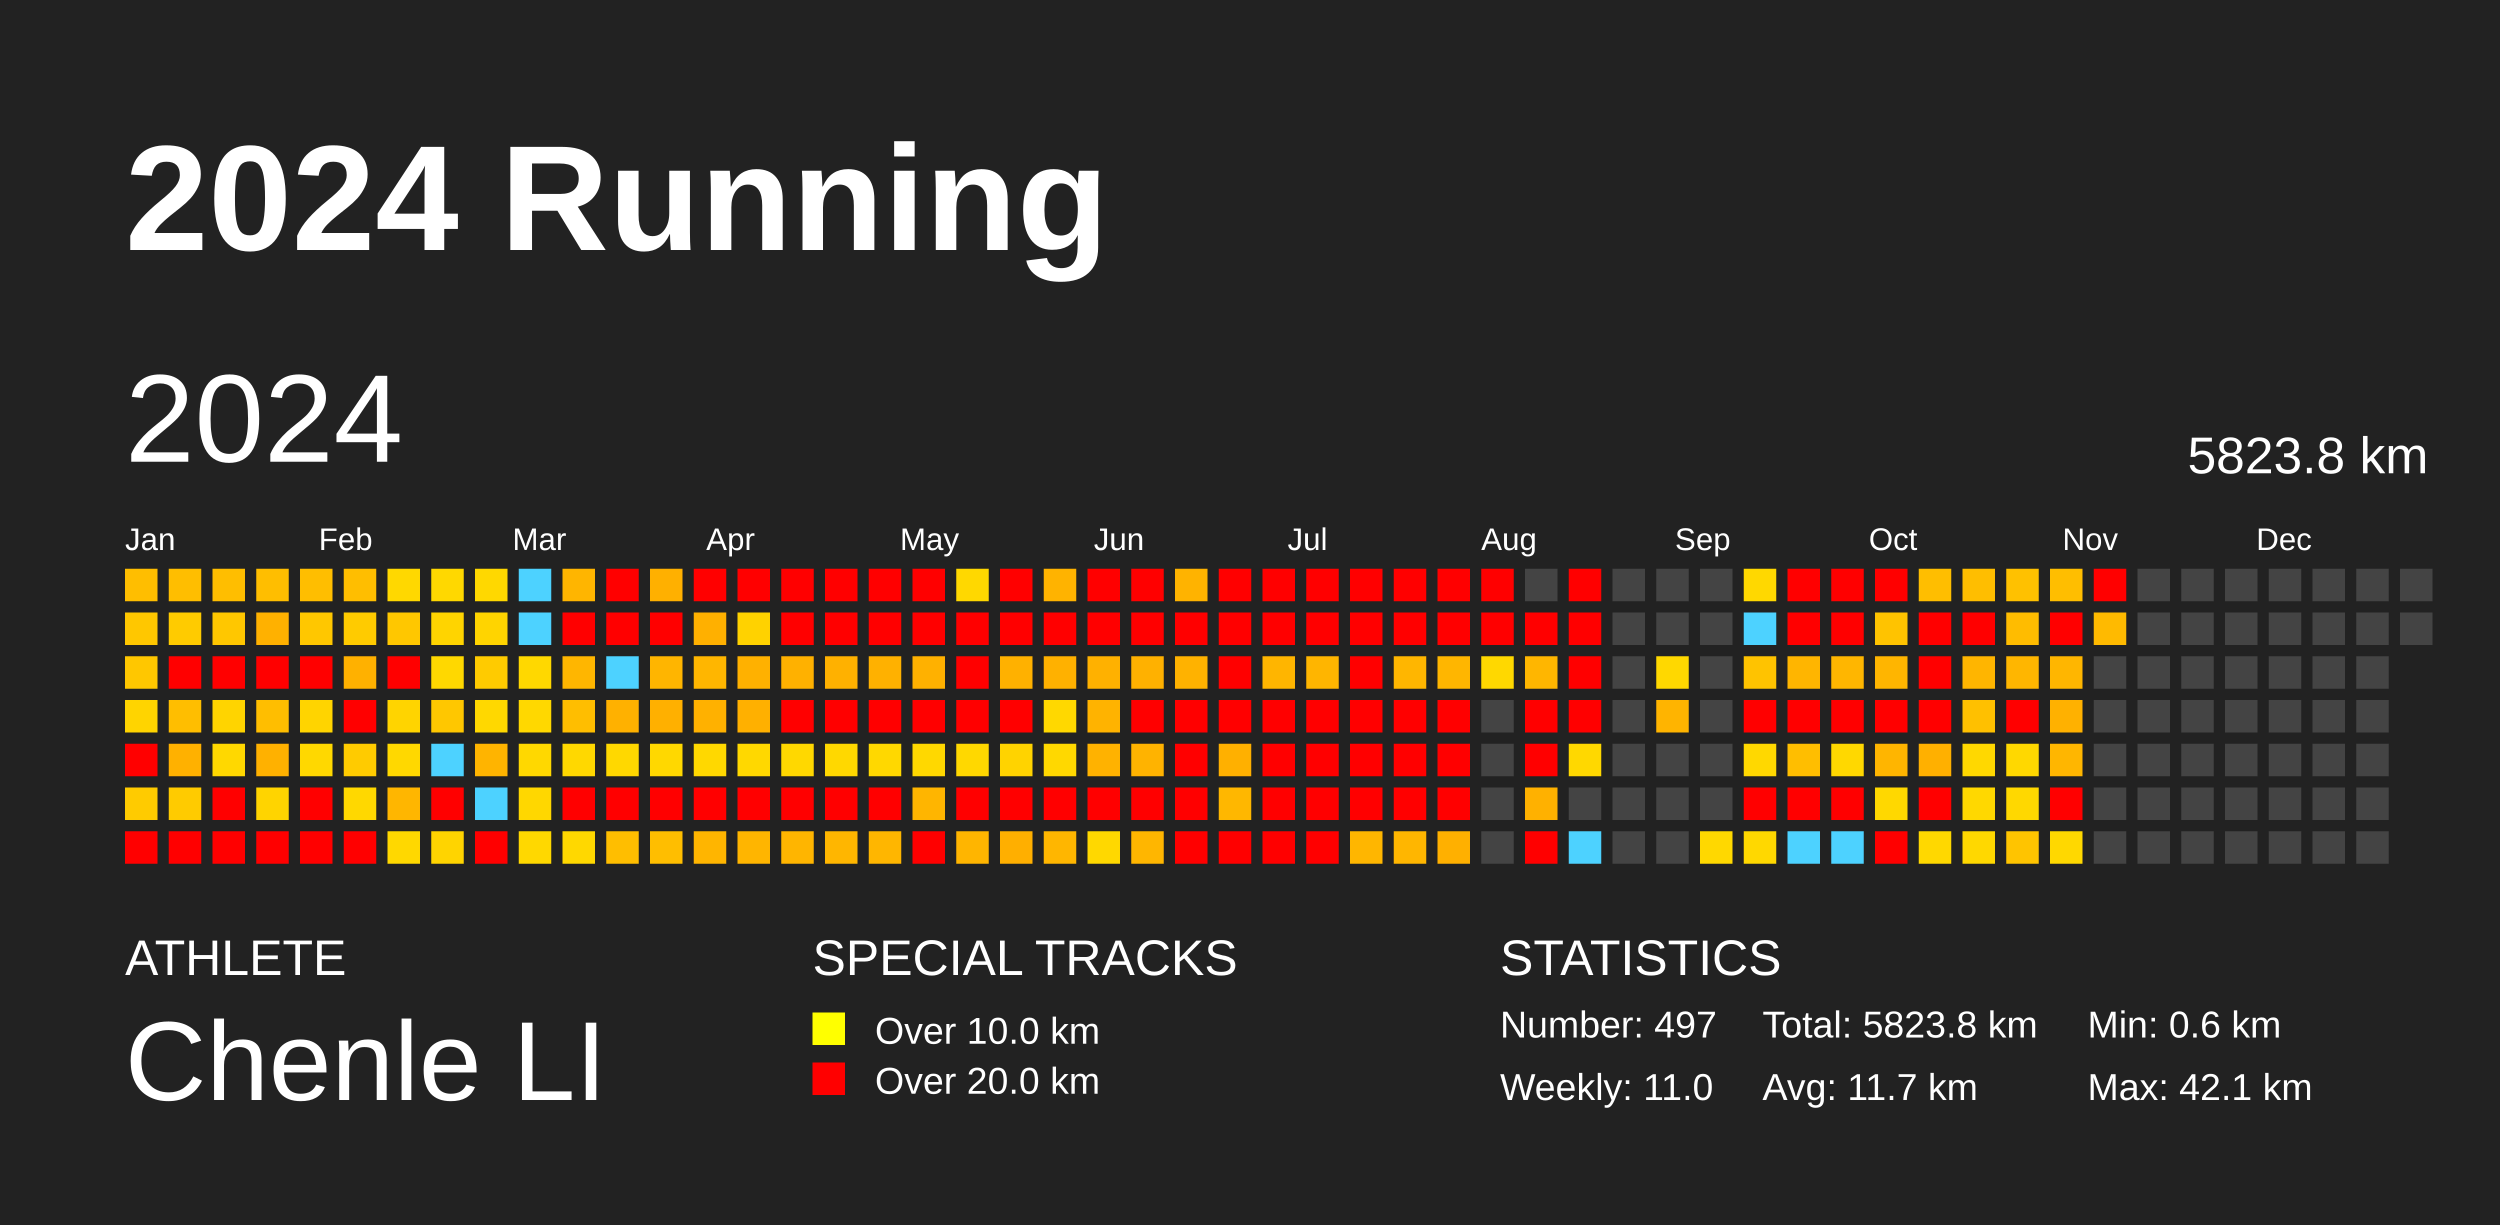
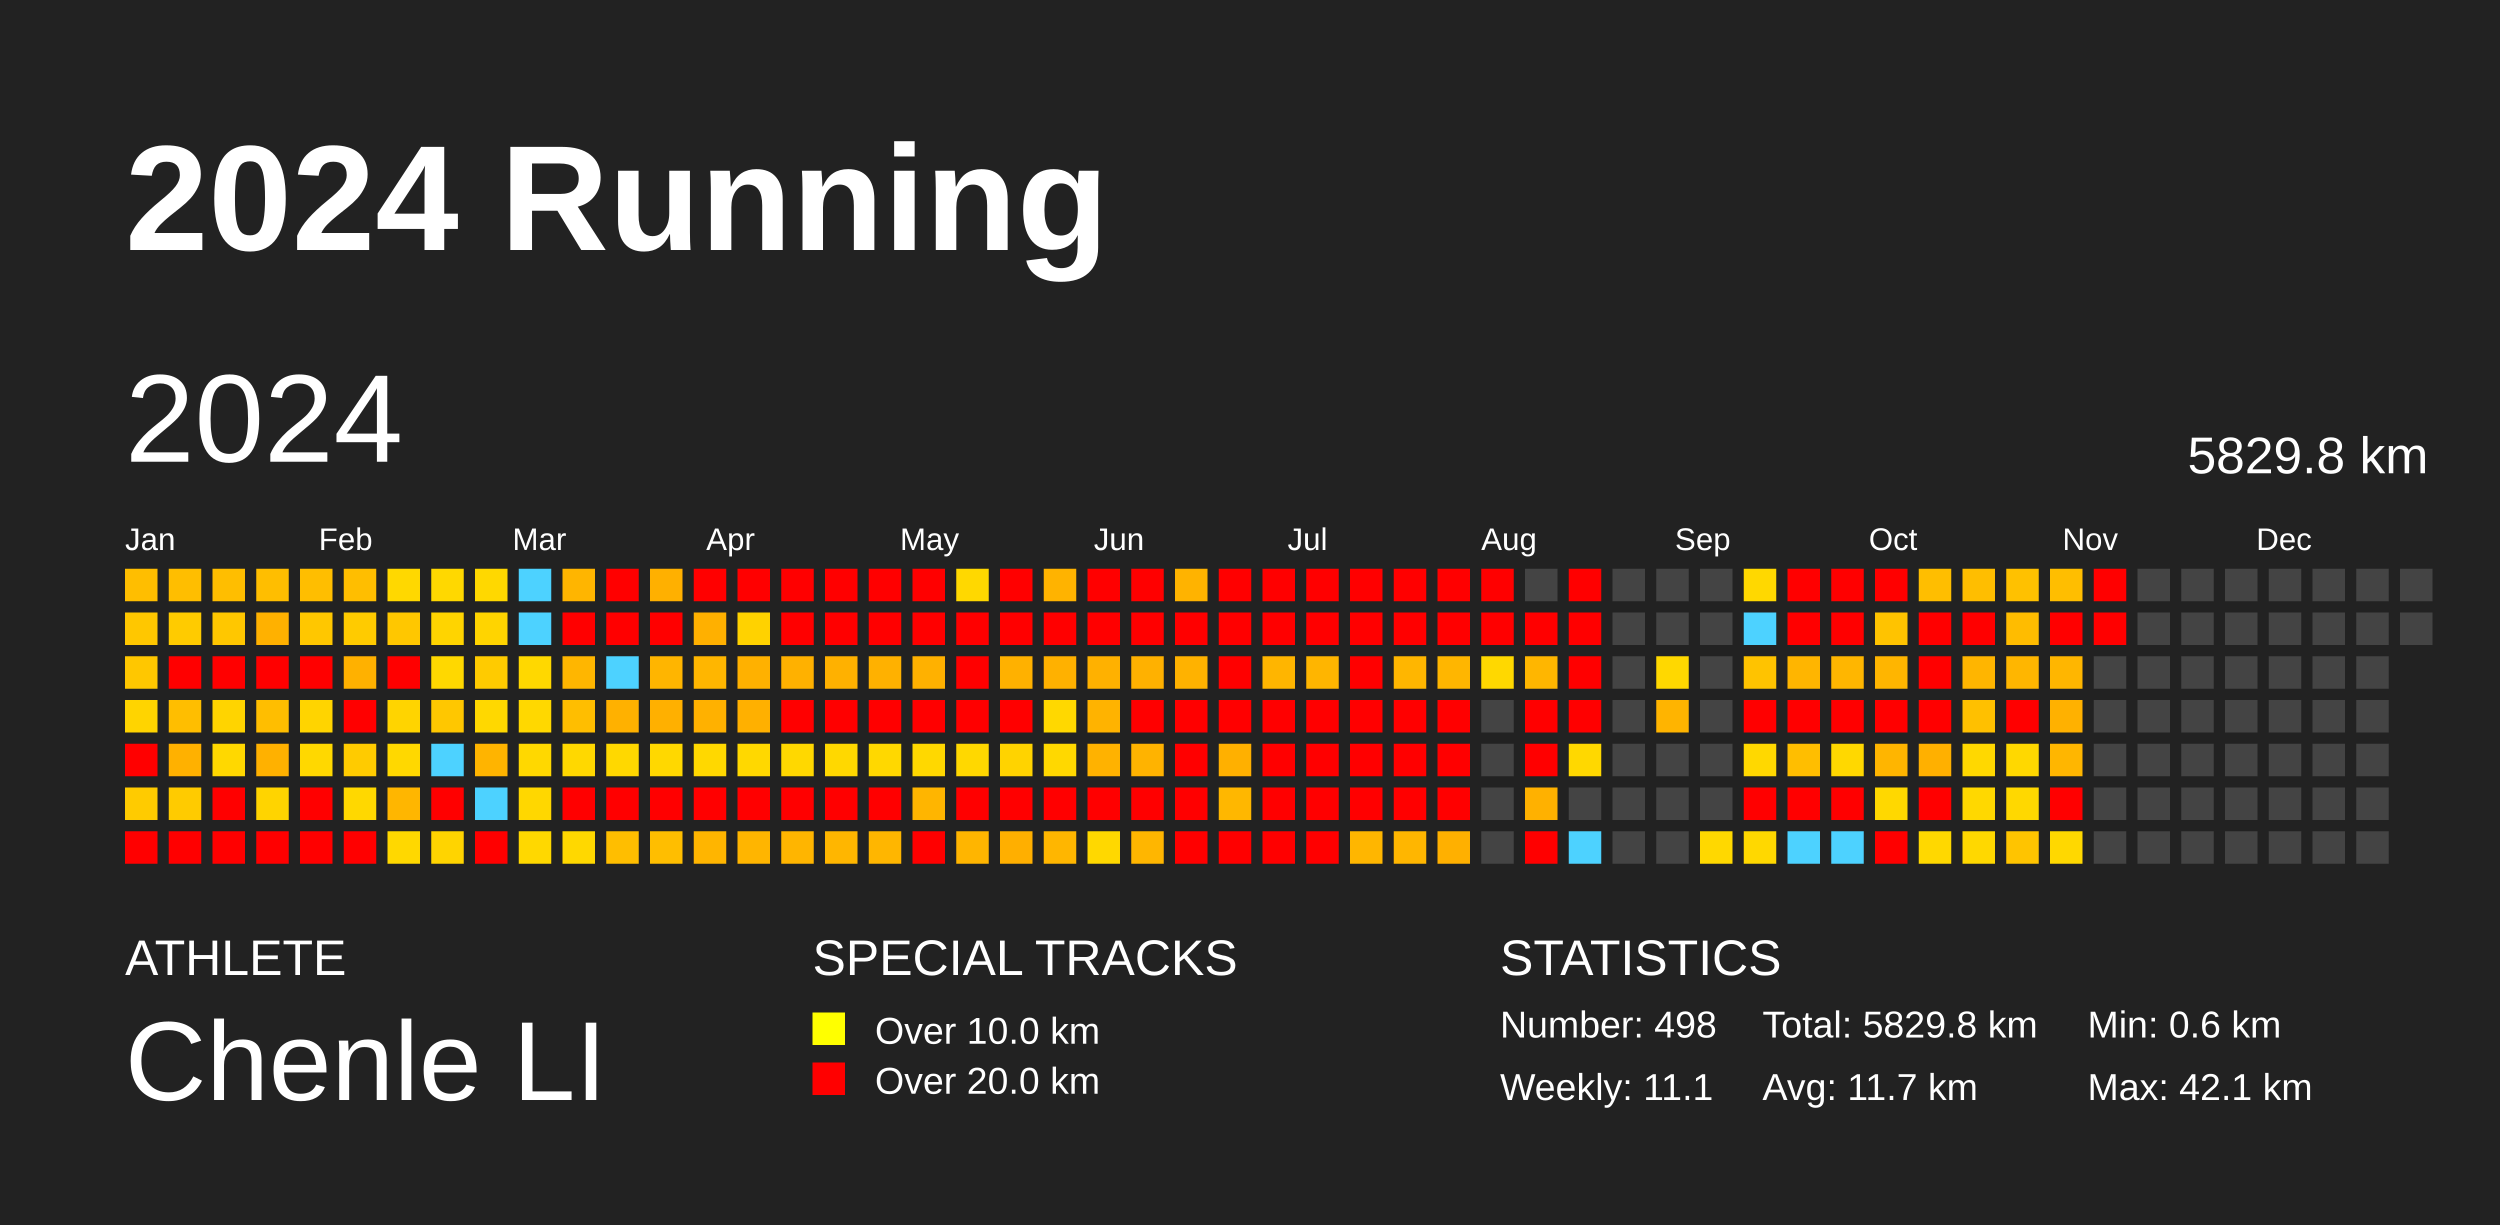
<svg xmlns="http://www.w3.org/2000/svg" baseProfile="full" height="98mm" version="1.1" viewBox="0,0,200,98" width="200mm">
  <defs />
  <rect fill="#222222" height="98" width="200" x="0" y="0" />
  <text fill="#FFFFFF" style="font-size:12px; font-family:Arial; font-weight:bold;" x="10" y="20">2024 Running</text>
  <text fill="#FFFFFF" style="font-size:4px; font-family:Arial" x="10" y="78">ATHLETE</text>
  <text fill="#FFFFFF" style="font-size:9px; font-family:Arial" x="10" y="88">Chenle LI</text>
  <text fill="#FFFFFF" style="font-size:4px; font-family:Arial" x="65" y="78">SPECIAL TRACKS</text>
  <rect fill="yellow" height="2.6" width="2.6" x="65" y="81" />
  <text fill="#FFFFFF" style="font-size:3px; font-family:Arial" x="70" y="83.5">Over 10.0 km</text>
  <rect fill="red" height="2.6" width="2.6" x="65" y="85" />
  <text fill="#FFFFFF" style="font-size:3px; font-family:Arial" x="70" y="87.5">Over 20.0 km</text>
  <text fill="#FFFFFF" style="font-size:4px; font-family:Arial" x="120" y="78">STATISTICS</text>
-   <text fill="#FFFFFF" style="font-size:3px; font-family:Arial" x="120" y="83">Number: 497</text>
-   <text fill="#FFFFFF" style="font-size:3px; font-family:Arial" x="120" y="88">Weekly: 11.0</text>
-   <text fill="#FFFFFF" style="font-size:3px; font-family:Arial" x="141" y="83">Total: 5823.8 km</text>
+   <text fill="#FFFFFF" style="font-size:3px; font-family:Arial" x="120" y="83">Number: 498</text>
+   <text fill="#FFFFFF" style="font-size:3px; font-family:Arial" x="120" y="88">Weekly: 11.1</text>
+   <text fill="#FFFFFF" style="font-size:3px; font-family:Arial" x="141" y="83">Total: 5829.8 km</text>
  <text fill="#FFFFFF" style="font-size:3px; font-family:Arial" x="141" y="88">Avg: 11.7 km</text>
  <text fill="#FFFFFF" style="font-size:3px; font-family:Arial" x="167" y="83">Min: 0.6 km</text>
  <text fill="#FFFFFF" style="font-size:3px; font-family:Arial" x="167" y="88">Max: 42.1 km</text>
  <text dominant-baseline="hanging" fill="#FFFFFF" style="font-size:10.0px; font-family:Arial;" x="10" y="30">2024</text>
-   <text dominant-baseline="hanging" fill="#FFFFFF" style="font-size:4.125px; font-family:Arial;" x="175" y="35">5823.8 km</text>
+   <text dominant-baseline="hanging" fill="#FFFFFF" style="font-size:4.125px; font-family:Arial;" x="175" y="35">5829.8 km</text>
  <text fill="#FFFFFF" style="font-size:2.5px; font-family:Arial" x="10.0" y="44">Jan</text>
  <text fill="#FFFFFF" style="font-size:2.5px; font-family:Arial" x="25.5" y="44">Feb</text>
  <text fill="#FFFFFF" style="font-size:2.5px; font-family:Arial" x="41.0" y="44">Mar</text>
  <text fill="#FFFFFF" style="font-size:2.5px; font-family:Arial" x="56.5" y="44">Apr</text>
  <text fill="#FFFFFF" style="font-size:2.5px; font-family:Arial" x="72.0" y="44">May</text>
  <text fill="#FFFFFF" style="font-size:2.5px; font-family:Arial" x="87.5" y="44">Jun</text>
  <text fill="#FFFFFF" style="font-size:2.5px; font-family:Arial" x="103.0" y="44">Jul</text>
  <text fill="#FFFFFF" style="font-size:2.5px; font-family:Arial" x="118.5" y="44">Aug</text>
  <text fill="#FFFFFF" style="font-size:2.5px; font-family:Arial" x="134.0" y="44">Sep</text>
  <text fill="#FFFFFF" style="font-size:2.5px; font-family:Arial" x="149.5" y="44">Oct</text>
  <text fill="#FFFFFF" style="font-size:2.5px; font-family:Arial" x="165.0" y="44">Nov</text>
  <text fill="#FFFFFF" style="font-size:2.5px; font-family:Arial" x="180.5" y="44">Dec</text>
  <rect fill="#ffbe00" height="2.6" width="2.6" x="10.0" y="45.5" />
  <rect fill="#ffc700" height="2.6" width="2.6" x="10.0" y="49.0" />
  <rect fill="#ffc700" height="2.6" width="2.6" x="10.0" y="52.5" />
  <rect fill="#ffd400" height="2.6" width="2.6" x="10.0" y="56.0" />
  <rect fill="red" height="2.6" width="2.6" x="10.0" y="59.5" />
  <rect fill="#ffcb00" height="2.6" width="2.6" x="10.0" y="63.0" />
  <rect fill="red" height="2.6" width="2.6" x="10.0" y="66.5" />
  <rect fill="#ffbe00" height="2.6" width="2.6" x="13.5" y="45.5" />
  <rect fill="#ffcb00" height="2.6" width="2.6" x="13.5" y="49.0" />
  <rect fill="red" height="2.6" width="2.6" x="13.5" y="52.5" />
  <rect fill="#ffbe00" height="2.6" width="2.6" x="13.5" y="56.0" />
  <rect fill="#ffb100" height="2.6" width="2.6" x="13.5" y="59.5" />
  <rect fill="#ffcb00" height="2.6" width="2.6" x="13.5" y="63.0" />
  <rect fill="red" height="2.6" width="2.6" x="13.5" y="66.5" />
  <rect fill="#ffbe00" height="2.6" width="2.6" x="17.0" y="45.5" />
  <rect fill="#ffc700" height="2.6" width="2.6" x="17.0" y="49.0" />
  <rect fill="red" height="2.6" width="2.6" x="17.0" y="52.5" />
  <rect fill="#ffd400" height="2.6" width="2.6" x="17.0" y="56.0" />
  <rect fill="#ffd800" height="2.6" width="2.6" x="17.0" y="59.5" />
  <rect fill="red" height="2.6" width="2.6" x="17.0" y="63.0" />
  <rect fill="red" height="2.6" width="2.6" x="17.0" y="66.5" />
  <rect fill="#ffbe00" height="2.6" width="2.6" x="20.5" y="45.5" />
  <rect fill="#ffb100" height="2.6" width="2.6" x="20.5" y="49.0" />
  <rect fill="red" height="2.6" width="2.6" x="20.5" y="52.5" />
  <rect fill="#ffbe00" height="2.6" width="2.6" x="20.5" y="56.0" />
  <rect fill="#ffb100" height="2.6" width="2.6" x="20.5" y="59.5" />
  <rect fill="#ffd400" height="2.6" width="2.6" x="20.5" y="63.0" />
  <rect fill="red" height="2.6" width="2.6" x="20.5" y="66.5" />
  <rect fill="#ffbe00" height="2.6" width="2.6" x="24.0" y="45.5" />
  <rect fill="#ffc700" height="2.6" width="2.6" x="24.0" y="49.0" />
  <rect fill="red" height="2.6" width="2.6" x="24.0" y="52.5" />
  <rect fill="#ffd400" height="2.6" width="2.6" x="24.0" y="56.0" />
  <rect fill="#ffd800" height="2.6" width="2.6" x="24.0" y="59.5" />
  <rect fill="red" height="2.6" width="2.6" x="24.0" y="63.0" />
  <rect fill="red" height="2.6" width="2.6" x="24.0" y="66.5" />
  <rect fill="#ffbe00" height="2.6" width="2.6" x="27.5" y="45.5" />
  <rect fill="#ffcb00" height="2.6" width="2.6" x="27.5" y="49.0" />
  <rect fill="#ffb100" height="2.6" width="2.6" x="27.5" y="52.5" />
  <rect fill="red" height="2.6" width="2.6" x="27.5" y="56.0" />
  <rect fill="#ffcb00" height="2.6" width="2.6" x="27.5" y="59.5" />
  <rect fill="#ffd800" height="2.6" width="2.6" x="27.5" y="63.0" />
  <rect fill="red" height="2.6" width="2.6" x="27.5" y="66.5" />
  <rect fill="#ffd800" height="2.6" width="2.6" x="31.0" y="45.5" />
  <rect fill="#ffc700" height="2.6" width="2.6" x="31.0" y="49.0" />
  <rect fill="red" height="2.6" width="2.6" x="31.0" y="52.5" />
  <rect fill="#ffd400" height="2.6" width="2.6" x="31.0" y="56.0" />
  <rect fill="#ffd800" height="2.6" width="2.6" x="31.0" y="59.5" />
  <rect fill="#ffb600" height="2.6" width="2.6" x="31.0" y="63.0" />
  <rect fill="#ffd800" height="2.6" width="2.6" x="31.0" y="66.5" />
  <rect fill="#ffd800" height="2.6" width="2.6" x="34.5" y="45.5" />
  <rect fill="#ffd400" height="2.6" width="2.6" x="34.5" y="49.0" />
  <rect fill="#ffd800" height="2.6" width="2.6" x="34.5" y="52.5" />
  <rect fill="#ffc700" height="2.6" width="2.6" x="34.5" y="56.0" />
  <rect fill="#4dd2ff" height="2.6" width="2.6" x="34.5" y="59.5" />
  <rect fill="red" height="2.6" width="2.6" x="34.5" y="63.0" />
  <rect fill="#ffd400" height="2.6" width="2.6" x="34.5" y="66.5" />
  <rect fill="#ffd800" height="2.6" width="2.6" x="38.0" y="45.5" />
  <rect fill="#ffd400" height="2.6" width="2.6" x="38.0" y="49.0" />
  <rect fill="#ffcb00" height="2.6" width="2.6" x="38.0" y="52.5" />
  <rect fill="#ffd800" height="2.6" width="2.6" x="38.0" y="56.0" />
  <rect fill="#ffb400" height="2.6" width="2.6" x="38.0" y="59.5" />
  <rect fill="#4dd2ff" height="2.6" width="2.6" x="38.0" y="63.0" />
  <rect fill="red" height="2.6" width="2.6" x="38.0" y="66.5" />
  <rect fill="#4dd2ff" height="2.6" width="2.6" x="41.5" y="45.5" />
  <rect fill="#4dd2ff" height="2.6" width="2.6" x="41.5" y="49.0" />
  <rect fill="#ffd800" height="2.6" width="2.6" x="41.5" y="52.5" />
  <rect fill="#ffd800" height="2.6" width="2.6" x="41.5" y="56.0" />
  <rect fill="#ffd800" height="2.6" width="2.6" x="41.5" y="59.5" />
  <rect fill="#ffd700" height="2.6" width="2.6" x="41.5" y="63.0" />
  <rect fill="#ffd800" height="2.6" width="2.6" x="41.5" y="66.5" />
  <rect fill="#ffb500" height="2.6" width="2.6" x="45.0" y="45.5" />
  <rect fill="red" height="2.6" width="2.6" x="45.0" y="49.0" />
  <rect fill="#ffb600" height="2.6" width="2.6" x="45.0" y="52.5" />
  <rect fill="#ffbe00" height="2.6" width="2.6" x="45.0" y="56.0" />
  <rect fill="#ffd800" height="2.6" width="2.6" x="45.0" y="59.5" />
  <rect fill="red" height="2.6" width="2.6" x="45.0" y="63.0" />
  <rect fill="#ffd800" height="2.6" width="2.6" x="45.0" y="66.5" />
  <rect fill="red" height="2.6" width="2.6" x="48.5" y="45.5" />
  <rect fill="red" height="2.6" width="2.6" x="48.5" y="49.0" />
  <rect fill="#4dd2ff" height="2.6" width="2.6" x="48.5" y="52.5" />
  <rect fill="#ffb100" height="2.6" width="2.6" x="48.5" y="56.0" />
  <rect fill="#ffd800" height="2.6" width="2.6" x="48.5" y="59.5" />
  <rect fill="red" height="2.6" width="2.6" x="48.5" y="63.0" />
  <rect fill="#ffbe00" height="2.6" width="2.6" x="48.5" y="66.5" />
  <rect fill="#ffb000" height="2.6" width="2.6" x="52.0" y="45.5" />
  <rect fill="red" height="2.6" width="2.6" x="52.0" y="49.0" />
  <rect fill="#ffb500" height="2.6" width="2.6" x="52.0" y="52.5" />
  <rect fill="#ffb000" height="2.6" width="2.6" x="52.0" y="56.0" />
  <rect fill="#ffd800" height="2.6" width="2.6" x="52.0" y="59.5" />
  <rect fill="red" height="2.6" width="2.6" x="52.0" y="63.0" />
  <rect fill="#ffbe00" height="2.6" width="2.6" x="52.0" y="66.5" />
  <rect fill="red" height="2.6" width="2.6" x="55.5" y="45.5" />
  <rect fill="#ffb000" height="2.6" width="2.6" x="55.5" y="49.0" />
  <rect fill="#ffb600" height="2.6" width="2.6" x="55.5" y="52.5" />
  <rect fill="#ffb100" height="2.6" width="2.6" x="55.5" y="56.0" />
  <rect fill="#ffd800" height="2.6" width="2.6" x="55.5" y="59.5" />
  <rect fill="red" height="2.6" width="2.6" x="55.5" y="63.0" />
  <rect fill="#ffb500" height="2.6" width="2.6" x="55.5" y="66.5" />
  <rect fill="red" height="2.6" width="2.6" x="59.0" y="45.5" />
  <rect fill="#ffd200" height="2.6" width="2.6" x="59.0" y="49.0" />
  <rect fill="#ffb100" height="2.6" width="2.6" x="59.0" y="52.5" />
  <rect fill="#ffb000" height="2.6" width="2.6" x="59.0" y="56.0" />
  <rect fill="#ffd800" height="2.6" width="2.6" x="59.0" y="59.5" />
  <rect fill="red" height="2.6" width="2.6" x="59.0" y="63.0" />
  <rect fill="#ffb500" height="2.6" width="2.6" x="59.0" y="66.5" />
  <rect fill="red" height="2.6" width="2.6" x="62.5" y="45.5" />
  <rect fill="red" height="2.6" width="2.6" x="62.5" y="49.0" />
  <rect fill="#ffb100" height="2.6" width="2.6" x="62.5" y="52.5" />
  <rect fill="red" height="2.6" width="2.6" x="62.5" y="56.0" />
  <rect fill="#ffd800" height="2.6" width="2.6" x="62.5" y="59.5" />
  <rect fill="red" height="2.6" width="2.6" x="62.5" y="63.0" />
  <rect fill="#ffb500" height="2.6" width="2.6" x="62.5" y="66.5" />
  <rect fill="red" height="2.6" width="2.6" x="66.0" y="45.5" />
  <rect fill="red" height="2.6" width="2.6" x="66.0" y="49.0" />
  <rect fill="#ffb100" height="2.6" width="2.6" x="66.0" y="52.5" />
  <rect fill="red" height="2.6" width="2.6" x="66.0" y="56.0" />
  <rect fill="#ffd800" height="2.6" width="2.6" x="66.0" y="59.5" />
  <rect fill="red" height="2.6" width="2.6" x="66.0" y="63.0" />
  <rect fill="#ffb600" height="2.6" width="2.6" x="66.0" y="66.5" />
  <rect fill="red" height="2.6" width="2.6" x="69.5" y="45.5" />
  <rect fill="red" height="2.6" width="2.6" x="69.5" y="49.0" />
  <rect fill="#ffb100" height="2.6" width="2.6" x="69.5" y="52.5" />
  <rect fill="red" height="2.6" width="2.6" x="69.5" y="56.0" />
  <rect fill="#ffd800" height="2.6" width="2.6" x="69.5" y="59.5" />
  <rect fill="red" height="2.6" width="2.6" x="69.5" y="63.0" />
  <rect fill="#ffb600" height="2.6" width="2.6" x="69.5" y="66.5" />
  <rect fill="red" height="2.6" width="2.6" x="73.0" y="45.5" />
  <rect fill="red" height="2.6" width="2.6" x="73.0" y="49.0" />
  <rect fill="#ffb100" height="2.6" width="2.6" x="73.0" y="52.5" />
  <rect fill="red" height="2.6" width="2.6" x="73.0" y="56.0" />
  <rect fill="#ffd800" height="2.6" width="2.6" x="73.0" y="59.5" />
  <rect fill="#ffb500" height="2.6" width="2.6" x="73.0" y="63.0" />
  <rect fill="red" height="2.6" width="2.6" x="73.0" y="66.5" />
  <rect fill="#ffd800" height="2.6" width="2.6" x="76.5" y="45.5" />
  <rect fill="red" height="2.6" width="2.6" x="76.5" y="49.0" />
  <rect fill="red" height="2.6" width="2.6" x="76.5" y="52.5" />
  <rect fill="red" height="2.6" width="2.6" x="76.5" y="56.0" />
  <rect fill="#ffd800" height="2.6" width="2.6" x="76.5" y="59.5" />
  <rect fill="red" height="2.6" width="2.6" x="76.5" y="63.0" />
  <rect fill="#ffb500" height="2.6" width="2.6" x="76.5" y="66.5" />
  <rect fill="red" height="2.6" width="2.6" x="80.0" y="45.5" />
  <rect fill="red" height="2.6" width="2.6" x="80.0" y="49.0" />
  <rect fill="#ffb100" height="2.6" width="2.6" x="80.0" y="52.5" />
  <rect fill="red" height="2.6" width="2.6" x="80.0" y="56.0" />
  <rect fill="#ffd300" height="2.6" width="2.6" x="80.0" y="59.5" />
  <rect fill="red" height="2.6" width="2.6" x="80.0" y="63.0" />
  <rect fill="#ffaf00" height="2.6" width="2.6" x="80.0" y="66.5" />
  <rect fill="#ffb300" height="2.6" width="2.6" x="83.5" y="45.5" />
  <rect fill="red" height="2.6" width="2.6" x="83.5" y="49.0" />
  <rect fill="#ffb100" height="2.6" width="2.6" x="83.5" y="52.5" />
  <rect fill="#ffd800" height="2.6" width="2.6" x="83.5" y="56.0" />
  <rect fill="#ffd800" height="2.6" width="2.6" x="83.5" y="59.5" />
  <rect fill="red" height="2.6" width="2.6" x="83.5" y="63.0" />
  <rect fill="#ffb600" height="2.6" width="2.6" x="83.5" y="66.5" />
  <rect fill="red" height="2.6" width="2.6" x="87.0" y="45.5" />
  <rect fill="red" height="2.6" width="2.6" x="87.0" y="49.0" />
  <rect fill="#ffb100" height="2.6" width="2.6" x="87.0" y="52.5" />
  <rect fill="#ffb300" height="2.6" width="2.6" x="87.0" y="56.0" />
  <rect fill="#ffb200" height="2.6" width="2.6" x="87.0" y="59.5" />
  <rect fill="red" height="2.6" width="2.6" x="87.0" y="63.0" />
  <rect fill="#ffd800" height="2.6" width="2.6" x="87.0" y="66.5" />
  <rect fill="red" height="2.6" width="2.6" x="90.5" y="45.5" />
  <rect fill="red" height="2.6" width="2.6" x="90.5" y="49.0" />
  <rect fill="#ffb100" height="2.6" width="2.6" x="90.5" y="52.5" />
  <rect fill="red" height="2.6" width="2.6" x="90.5" y="56.0" />
  <rect fill="#ffb300" height="2.6" width="2.6" x="90.5" y="59.5" />
  <rect fill="red" height="2.6" width="2.6" x="90.5" y="63.0" />
  <rect fill="#ffb600" height="2.6" width="2.6" x="90.5" y="66.5" />
  <rect fill="#ffb300" height="2.6" width="2.6" x="94.0" y="45.5" />
  <rect fill="red" height="2.6" width="2.6" x="94.0" y="49.0" />
  <rect fill="#ffb200" height="2.6" width="2.6" x="94.0" y="52.5" />
  <rect fill="red" height="2.6" width="2.6" x="94.0" y="56.0" />
  <rect fill="red" height="2.6" width="2.6" x="94.0" y="59.5" />
  <rect fill="red" height="2.6" width="2.6" x="94.0" y="63.0" />
  <rect fill="red" height="2.6" width="2.6" x="94.0" y="66.5" />
  <rect fill="red" height="2.6" width="2.6" x="97.5" y="45.5" />
  <rect fill="red" height="2.6" width="2.6" x="97.5" y="49.0" />
  <rect fill="red" height="2.6" width="2.6" x="97.5" y="52.5" />
  <rect fill="red" height="2.6" width="2.6" x="97.5" y="56.0" />
  <rect fill="#ffb000" height="2.6" width="2.6" x="97.5" y="59.5" />
  <rect fill="#ffb700" height="2.6" width="2.6" x="97.5" y="63.0" />
  <rect fill="red" height="2.6" width="2.6" x="97.5" y="66.5" />
  <rect fill="red" height="2.6" width="2.6" x="101.0" y="45.5" />
  <rect fill="red" height="2.6" width="2.6" x="101.0" y="49.0" />
  <rect fill="#ffb500" height="2.6" width="2.6" x="101.0" y="52.5" />
  <rect fill="red" height="2.6" width="2.6" x="101.0" y="56.0" />
  <rect fill="red" height="2.6" width="2.6" x="101.0" y="59.5" />
  <rect fill="red" height="2.6" width="2.6" x="101.0" y="63.0" />
  <rect fill="red" height="2.6" width="2.6" x="101.0" y="66.5" />
  <rect fill="red" height="2.6" width="2.6" x="104.5" y="45.5" />
  <rect fill="red" height="2.6" width="2.6" x="104.5" y="49.0" />
  <rect fill="#ffb500" height="2.6" width="2.6" x="104.5" y="52.5" />
  <rect fill="red" height="2.6" width="2.6" x="104.5" y="56.0" />
  <rect fill="red" height="2.6" width="2.6" x="104.5" y="59.5" />
  <rect fill="red" height="2.6" width="2.6" x="104.5" y="63.0" />
  <rect fill="red" height="2.6" width="2.6" x="104.5" y="66.5" />
  <rect fill="red" height="2.6" width="2.6" x="108.0" y="45.5" />
  <rect fill="red" height="2.6" width="2.6" x="108.0" y="49.0" />
  <rect fill="red" height="2.6" width="2.6" x="108.0" y="52.5" />
  <rect fill="red" height="2.6" width="2.6" x="108.0" y="56.0" />
  <rect fill="red" height="2.6" width="2.6" x="108.0" y="59.5" />
  <rect fill="red" height="2.6" width="2.6" x="108.0" y="63.0" />
  <rect fill="#ffb600" height="2.6" width="2.6" x="108.0" y="66.5" />
  <rect fill="red" height="2.6" width="2.6" x="111.5" y="45.5" />
  <rect fill="red" height="2.6" width="2.6" x="111.5" y="49.0" />
  <rect fill="#ffb600" height="2.6" width="2.6" x="111.5" y="52.5" />
  <rect fill="red" height="2.6" width="2.6" x="111.5" y="56.0" />
  <rect fill="red" height="2.6" width="2.6" x="111.5" y="59.5" />
  <rect fill="red" height="2.6" width="2.6" x="111.5" y="63.0" />
  <rect fill="#ffb600" height="2.6" width="2.6" x="111.5" y="66.5" />
  <rect fill="red" height="2.6" width="2.6" x="115.0" y="45.5" />
  <rect fill="red" height="2.6" width="2.6" x="115.0" y="49.0" />
  <rect fill="#ffb600" height="2.6" width="2.6" x="115.0" y="52.5" />
  <rect fill="red" height="2.6" width="2.6" x="115.0" y="56.0" />
  <rect fill="red" height="2.6" width="2.6" x="115.0" y="59.5" />
  <rect fill="red" height="2.6" width="2.6" x="115.0" y="63.0" />
  <rect fill="#ffb000" height="2.6" width="2.6" x="115.0" y="66.5" />
  <rect fill="red" height="2.6" width="2.6" x="118.5" y="45.5" />
  <rect fill="red" height="2.6" width="2.6" x="118.5" y="49.0" />
  <rect fill="#ffd800" height="2.6" width="2.6" x="118.5" y="52.5" />
  <rect fill="#444444" height="2.6" width="2.6" x="118.5" y="56.0" />
  <rect fill="#444444" height="2.6" width="2.6" x="118.5" y="59.5" />
  <rect fill="#444444" height="2.6" width="2.6" x="118.5" y="63.0" />
  <rect fill="#444444" height="2.6" width="2.6" x="118.5" y="66.5" />
  <rect fill="#444444" height="2.6" width="2.6" x="122.0" y="45.5" />
  <rect fill="red" height="2.6" width="2.6" x="122.0" y="49.0" />
  <rect fill="#ffb600" height="2.6" width="2.6" x="122.0" y="52.5" />
  <rect fill="red" height="2.6" width="2.6" x="122.0" y="56.0" />
  <rect fill="red" height="2.6" width="2.6" x="122.0" y="59.5" />
  <rect fill="#ffb100" height="2.6" width="2.6" x="122.0" y="63.0" />
  <rect fill="red" height="2.6" width="2.6" x="122.0" y="66.5" />
  <rect fill="red" height="2.6" width="2.6" x="125.5" y="45.5" />
  <rect fill="red" height="2.6" width="2.6" x="125.5" y="49.0" />
  <rect fill="red" height="2.6" width="2.6" x="125.5" y="52.5" />
  <rect fill="red" height="2.6" width="2.6" x="125.5" y="56.0" />
  <rect fill="#ffd800" height="2.6" width="2.6" x="125.5" y="59.5" />
  <rect fill="#444444" height="2.6" width="2.6" x="125.5" y="63.0" />
  <rect fill="#4dd2ff" height="2.6" width="2.6" x="125.5" y="66.5" />
  <rect fill="#444444" height="2.6" width="2.6" x="129.0" y="45.5" />
  <rect fill="#444444" height="2.6" width="2.6" x="129.0" y="49.0" />
  <rect fill="#444444" height="2.6" width="2.6" x="129.0" y="52.5" />
  <rect fill="#444444" height="2.6" width="2.6" x="129.0" y="56.0" />
  <rect fill="#444444" height="2.6" width="2.6" x="129.0" y="59.5" />
  <rect fill="#444444" height="2.6" width="2.6" x="129.0" y="63.0" />
  <rect fill="#444444" height="2.6" width="2.6" x="129.0" y="66.5" />
  <rect fill="#444444" height="2.6" width="2.6" x="132.5" y="45.5" />
  <rect fill="#444444" height="2.6" width="2.6" x="132.5" y="49.0" />
  <rect fill="#ffd800" height="2.6" width="2.6" x="132.5" y="52.5" />
  <rect fill="#ffb400" height="2.6" width="2.6" x="132.5" y="56.0" />
  <rect fill="#444444" height="2.6" width="2.6" x="132.5" y="59.5" />
  <rect fill="#444444" height="2.6" width="2.6" x="132.5" y="63.0" />
  <rect fill="#444444" height="2.6" width="2.6" x="132.5" y="66.5" />
  <rect fill="#444444" height="2.6" width="2.6" x="136.0" y="45.5" />
  <rect fill="#444444" height="2.6" width="2.6" x="136.0" y="49.0" />
  <rect fill="#444444" height="2.6" width="2.6" x="136.0" y="52.5" />
  <rect fill="#444444" height="2.6" width="2.6" x="136.0" y="56.0" />
  <rect fill="#444444" height="2.6" width="2.6" x="136.0" y="59.5" />
  <rect fill="#444444" height="2.6" width="2.6" x="136.0" y="63.0" />
  <rect fill="#ffd800" height="2.6" width="2.6" x="136.0" y="66.5" />
  <rect fill="#ffd800" height="2.6" width="2.6" x="139.5" y="45.5" />
  <rect fill="#4dd2ff" height="2.6" width="2.6" x="139.5" y="49.0" />
  <rect fill="#ffc300" height="2.6" width="2.6" x="139.5" y="52.5" />
  <rect fill="red" height="2.6" width="2.6" x="139.5" y="56.0" />
  <rect fill="#ffd800" height="2.6" width="2.6" x="139.5" y="59.5" />
  <rect fill="red" height="2.6" width="2.6" x="139.5" y="63.0" />
  <rect fill="#ffd800" height="2.6" width="2.6" x="139.5" y="66.5" />
  <rect fill="red" height="2.6" width="2.6" x="143.0" y="45.5" />
  <rect fill="red" height="2.6" width="2.6" x="143.0" y="49.0" />
  <rect fill="#ffb500" height="2.6" width="2.6" x="143.0" y="52.5" />
  <rect fill="red" height="2.6" width="2.6" x="143.0" y="56.0" />
  <rect fill="#ffbe00" height="2.6" width="2.6" x="143.0" y="59.5" />
  <rect fill="red" height="2.6" width="2.6" x="143.0" y="63.0" />
  <rect fill="#4dd2ff" height="2.6" width="2.6" x="143.0" y="66.5" />
  <rect fill="red" height="2.6" width="2.6" x="146.5" y="45.5" />
  <rect fill="red" height="2.6" width="2.6" x="146.5" y="49.0" />
  <rect fill="#ffb600" height="2.6" width="2.6" x="146.5" y="52.5" />
  <rect fill="red" height="2.6" width="2.6" x="146.5" y="56.0" />
  <rect fill="#ffd800" height="2.6" width="2.6" x="146.5" y="59.5" />
  <rect fill="red" height="2.6" width="2.6" x="146.5" y="63.0" />
  <rect fill="#4dd2ff" height="2.6" width="2.6" x="146.5" y="66.5" />
  <rect fill="red" height="2.6" width="2.6" x="150.0" y="45.5" />
  <rect fill="#ffc300" height="2.6" width="2.6" x="150.0" y="49.0" />
  <rect fill="#ffb500" height="2.6" width="2.6" x="150.0" y="52.5" />
  <rect fill="red" height="2.6" width="2.6" x="150.0" y="56.0" />
  <rect fill="#ffb500" height="2.6" width="2.6" x="150.0" y="59.5" />
  <rect fill="#ffd800" height="2.6" width="2.6" x="150.0" y="63.0" />
  <rect fill="red" height="2.6" width="2.6" x="150.0" y="66.5" />
  <rect fill="#ffbe00" height="2.6" width="2.6" x="153.5" y="45.5" />
  <rect fill="red" height="2.6" width="2.6" x="153.5" y="49.0" />
  <rect fill="red" height="2.6" width="2.6" x="153.5" y="52.5" />
  <rect fill="red" height="2.6" width="2.6" x="153.5" y="56.0" />
  <rect fill="#ffb000" height="2.6" width="2.6" x="153.5" y="59.5" />
  <rect fill="red" height="2.6" width="2.6" x="153.5" y="63.0" />
  <rect fill="#ffd800" height="2.6" width="2.6" x="153.5" y="66.5" />
  <rect fill="#ffbe00" height="2.6" width="2.6" x="157.0" y="45.5" />
  <rect fill="red" height="2.6" width="2.6" x="157.0" y="49.0" />
  <rect fill="#ffb500" height="2.6" width="2.6" x="157.0" y="52.5" />
  <rect fill="#ffc000" height="2.6" width="2.6" x="157.0" y="56.0" />
  <rect fill="#ffd800" height="2.6" width="2.6" x="157.0" y="59.5" />
  <rect fill="#ffd800" height="2.6" width="2.6" x="157.0" y="63.0" />
  <rect fill="#ffd800" height="2.6" width="2.6" x="157.0" y="66.5" />
  <rect fill="#ffc100" height="2.6" width="2.6" x="160.5" y="45.5" />
  <rect fill="#ffbc00" height="2.6" width="2.6" x="160.5" y="49.0" />
  <rect fill="#ffb600" height="2.6" width="2.6" x="160.5" y="52.5" />
  <rect fill="red" height="2.6" width="2.6" x="160.5" y="56.0" />
  <rect fill="#ffd800" height="2.6" width="2.6" x="160.5" y="59.5" />
  <rect fill="#ffd800" height="2.6" width="2.6" x="160.5" y="63.0" />
  <rect fill="#ffc400" height="2.6" width="2.6" x="160.5" y="66.5" />
  <rect fill="#ffbe00" height="2.6" width="2.6" x="164.0" y="45.5" />
  <rect fill="red" height="2.6" width="2.6" x="164.0" y="49.0" />
  <rect fill="#ffb600" height="2.6" width="2.6" x="164.0" y="52.5" />
  <rect fill="#ffb100" height="2.6" width="2.6" x="164.0" y="56.0" />
  <rect fill="#ffb600" height="2.6" width="2.6" x="164.0" y="59.5" />
  <rect fill="red" height="2.6" width="2.6" x="164.0" y="63.0" />
  <rect fill="#ffd800" height="2.6" width="2.6" x="164.0" y="66.5" />
  <rect fill="red" height="2.6" width="2.6" x="167.5" y="45.5" />
-   <rect fill="#ffba00" height="2.6" width="2.6" x="167.5" y="49.0" />
+   <rect fill="red" height="2.6" width="2.6" x="167.5" y="49.0" />
  <rect fill="#444444" height="2.6" width="2.6" x="167.5" y="52.5" />
  <rect fill="#444444" height="2.6" width="2.6" x="167.5" y="56.0" />
  <rect fill="#444444" height="2.6" width="2.6" x="167.5" y="59.5" />
  <rect fill="#444444" height="2.6" width="2.6" x="167.5" y="63.0" />
  <rect fill="#444444" height="2.6" width="2.6" x="167.5" y="66.5" />
  <rect fill="#444444" height="2.6" width="2.6" x="171.0" y="45.5" />
  <rect fill="#444444" height="2.6" width="2.6" x="171.0" y="49.0" />
  <rect fill="#444444" height="2.6" width="2.6" x="171.0" y="52.5" />
  <rect fill="#444444" height="2.6" width="2.6" x="171.0" y="56.0" />
  <rect fill="#444444" height="2.6" width="2.6" x="171.0" y="59.5" />
  <rect fill="#444444" height="2.6" width="2.6" x="171.0" y="63.0" />
  <rect fill="#444444" height="2.6" width="2.6" x="171.0" y="66.5" />
  <rect fill="#444444" height="2.6" width="2.6" x="174.5" y="45.5" />
  <rect fill="#444444" height="2.6" width="2.6" x="174.5" y="49.0" />
  <rect fill="#444444" height="2.6" width="2.6" x="174.5" y="52.5" />
  <rect fill="#444444" height="2.6" width="2.6" x="174.5" y="56.0" />
  <rect fill="#444444" height="2.6" width="2.6" x="174.5" y="59.5" />
  <rect fill="#444444" height="2.6" width="2.6" x="174.5" y="63.0" />
  <rect fill="#444444" height="2.6" width="2.6" x="174.5" y="66.5" />
  <rect fill="#444444" height="2.6" width="2.6" x="178.0" y="45.5" />
  <rect fill="#444444" height="2.6" width="2.6" x="178.0" y="49.0" />
  <rect fill="#444444" height="2.6" width="2.6" x="178.0" y="52.5" />
  <rect fill="#444444" height="2.6" width="2.6" x="178.0" y="56.0" />
  <rect fill="#444444" height="2.6" width="2.6" x="178.0" y="59.5" />
  <rect fill="#444444" height="2.6" width="2.6" x="178.0" y="63.0" />
  <rect fill="#444444" height="2.6" width="2.6" x="178.0" y="66.5" />
  <rect fill="#444444" height="2.6" width="2.6" x="181.5" y="45.5" />
  <rect fill="#444444" height="2.6" width="2.6" x="181.5" y="49.0" />
  <rect fill="#444444" height="2.6" width="2.6" x="181.5" y="52.5" />
  <rect fill="#444444" height="2.6" width="2.6" x="181.5" y="56.0" />
  <rect fill="#444444" height="2.6" width="2.6" x="181.5" y="59.5" />
  <rect fill="#444444" height="2.6" width="2.6" x="181.5" y="63.0" />
  <rect fill="#444444" height="2.6" width="2.6" x="181.5" y="66.5" />
  <rect fill="#444444" height="2.6" width="2.6" x="185.0" y="45.5" />
  <rect fill="#444444" height="2.6" width="2.6" x="185.0" y="49.0" />
  <rect fill="#444444" height="2.6" width="2.6" x="185.0" y="52.5" />
  <rect fill="#444444" height="2.6" width="2.6" x="185.0" y="56.0" />
  <rect fill="#444444" height="2.6" width="2.6" x="185.0" y="59.5" />
  <rect fill="#444444" height="2.6" width="2.6" x="185.0" y="63.0" />
  <rect fill="#444444" height="2.6" width="2.6" x="185.0" y="66.5" />
  <rect fill="#444444" height="2.6" width="2.6" x="188.5" y="45.5" />
  <rect fill="#444444" height="2.6" width="2.6" x="188.5" y="49.0" />
  <rect fill="#444444" height="2.6" width="2.6" x="188.5" y="52.5" />
  <rect fill="#444444" height="2.6" width="2.6" x="188.5" y="56.0" />
  <rect fill="#444444" height="2.6" width="2.6" x="188.5" y="59.5" />
  <rect fill="#444444" height="2.6" width="2.6" x="188.5" y="63.0" />
  <rect fill="#444444" height="2.6" width="2.6" x="188.5" y="66.5" />
  <rect fill="#444444" height="2.6" width="2.6" x="192.0" y="45.5" />
  <rect fill="#444444" height="2.6" width="2.6" x="192.0" y="49.0" />
</svg>
